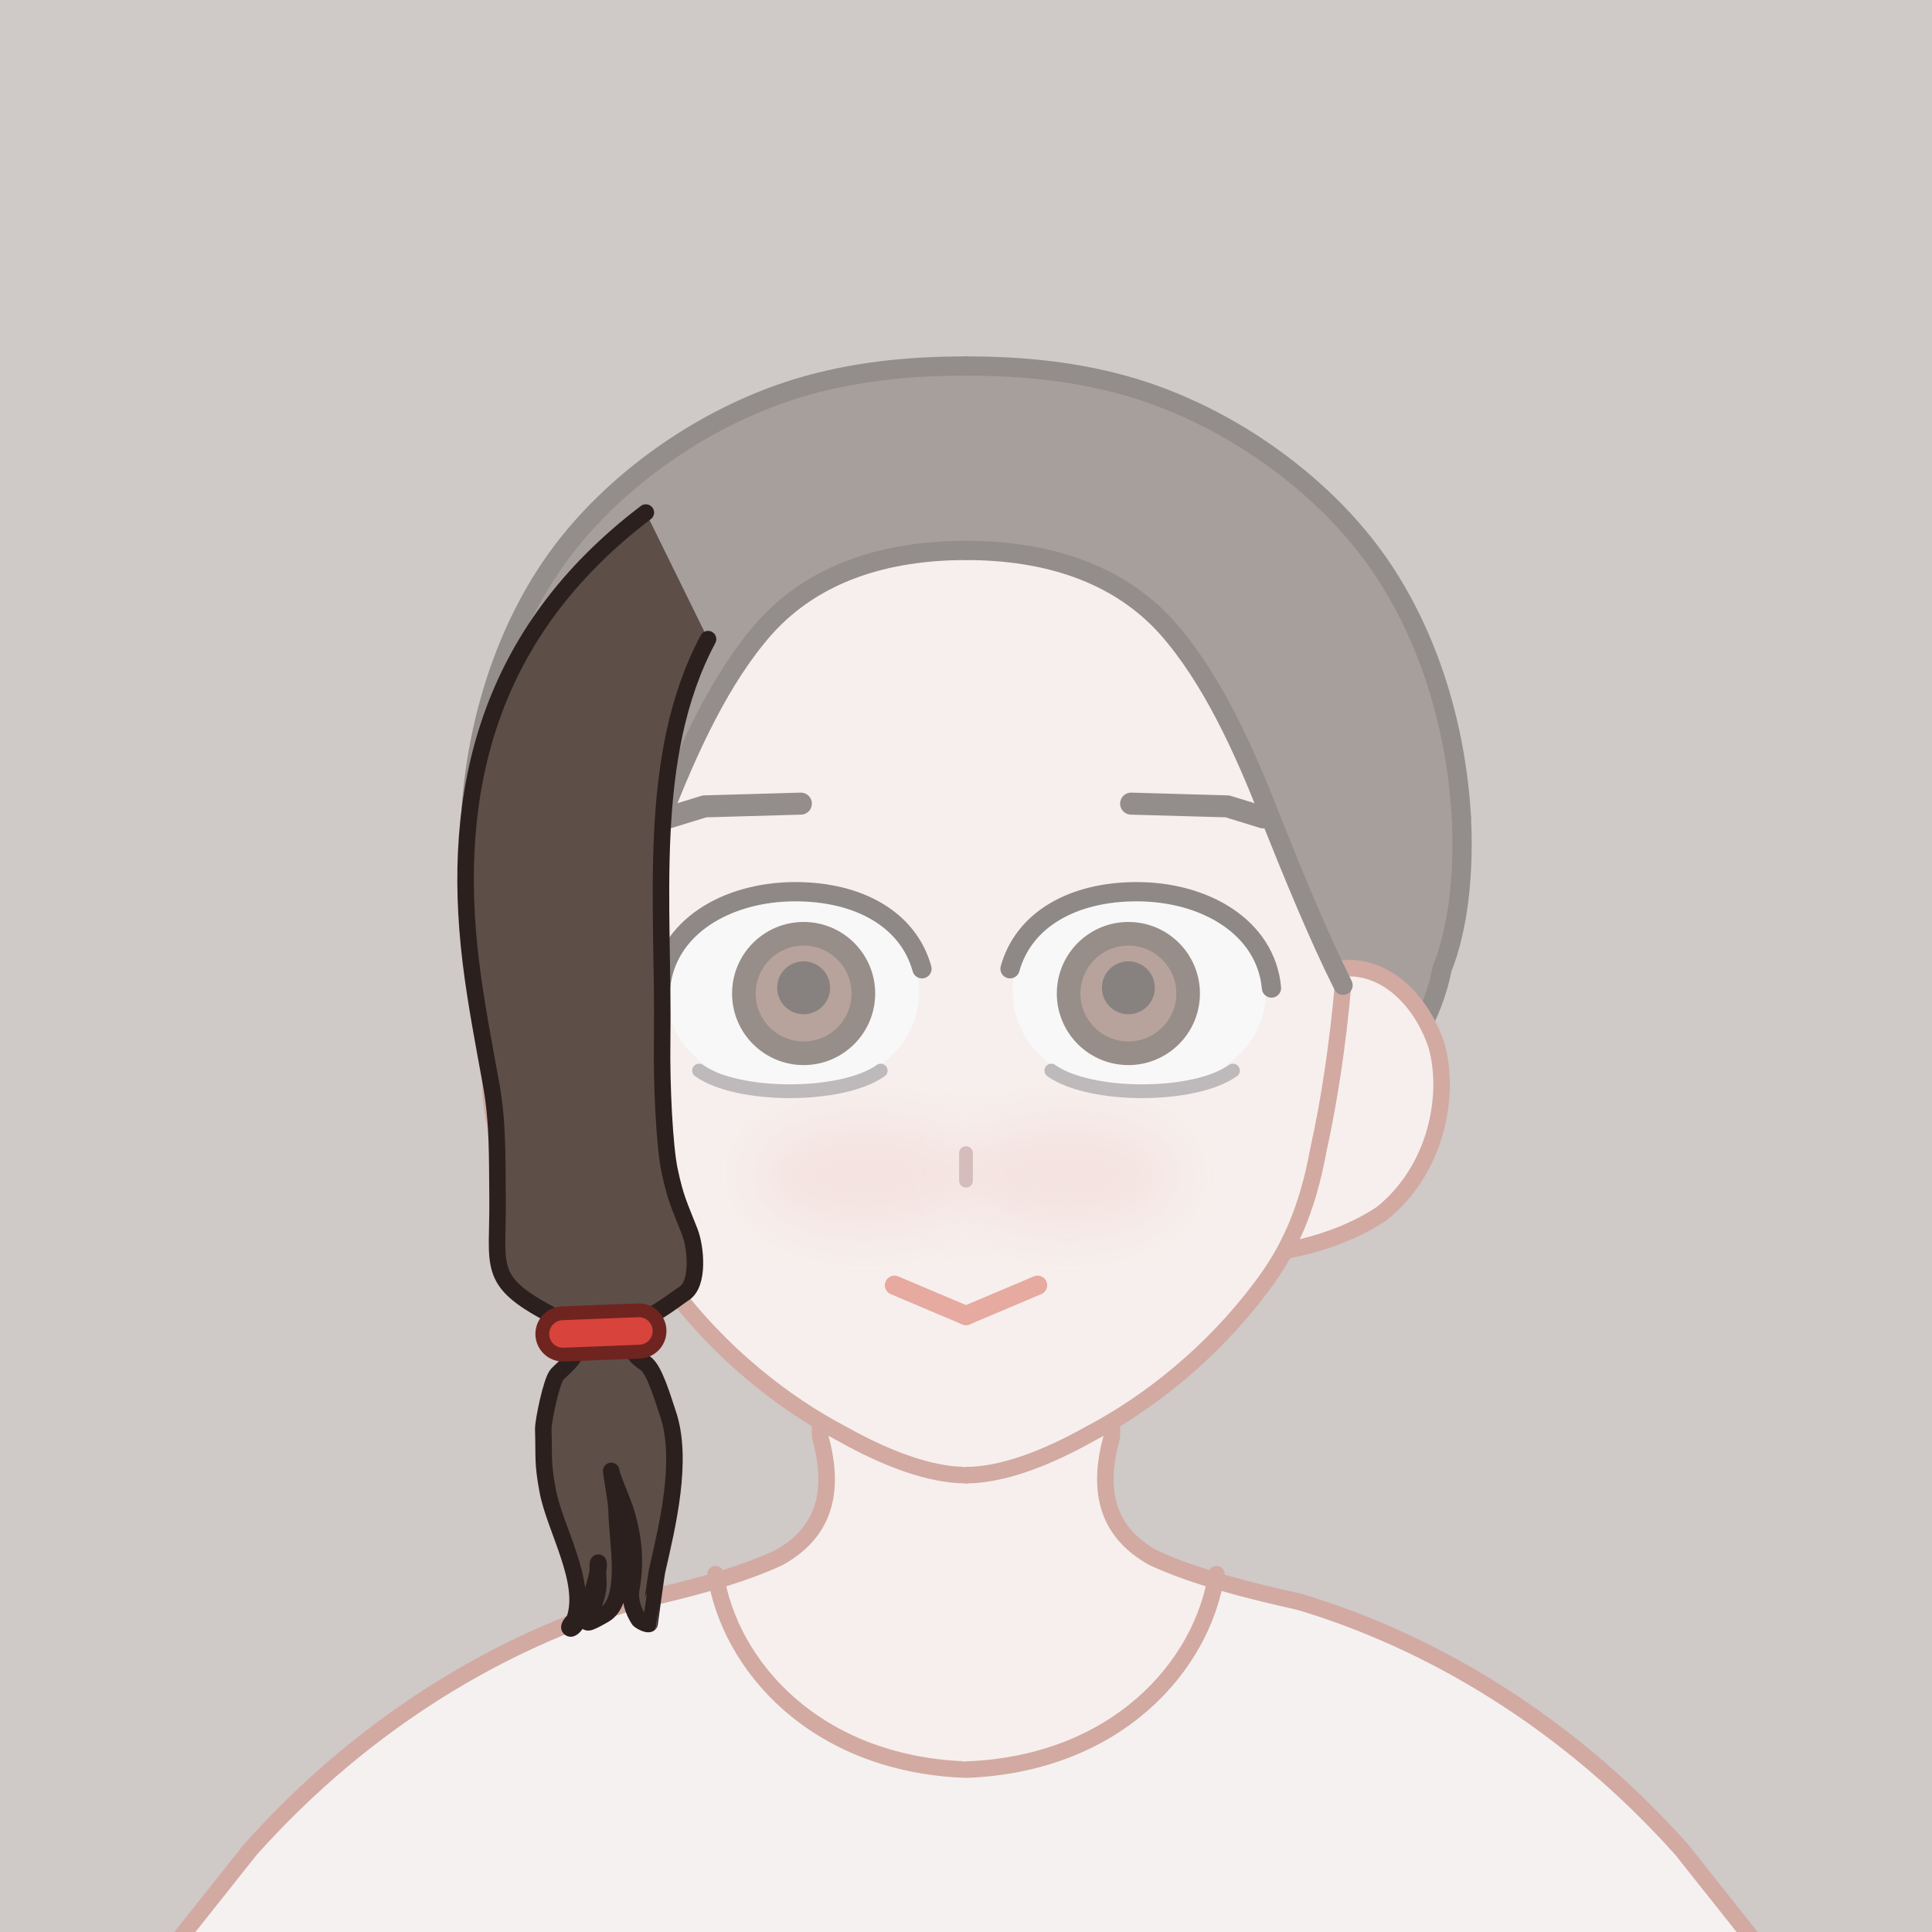
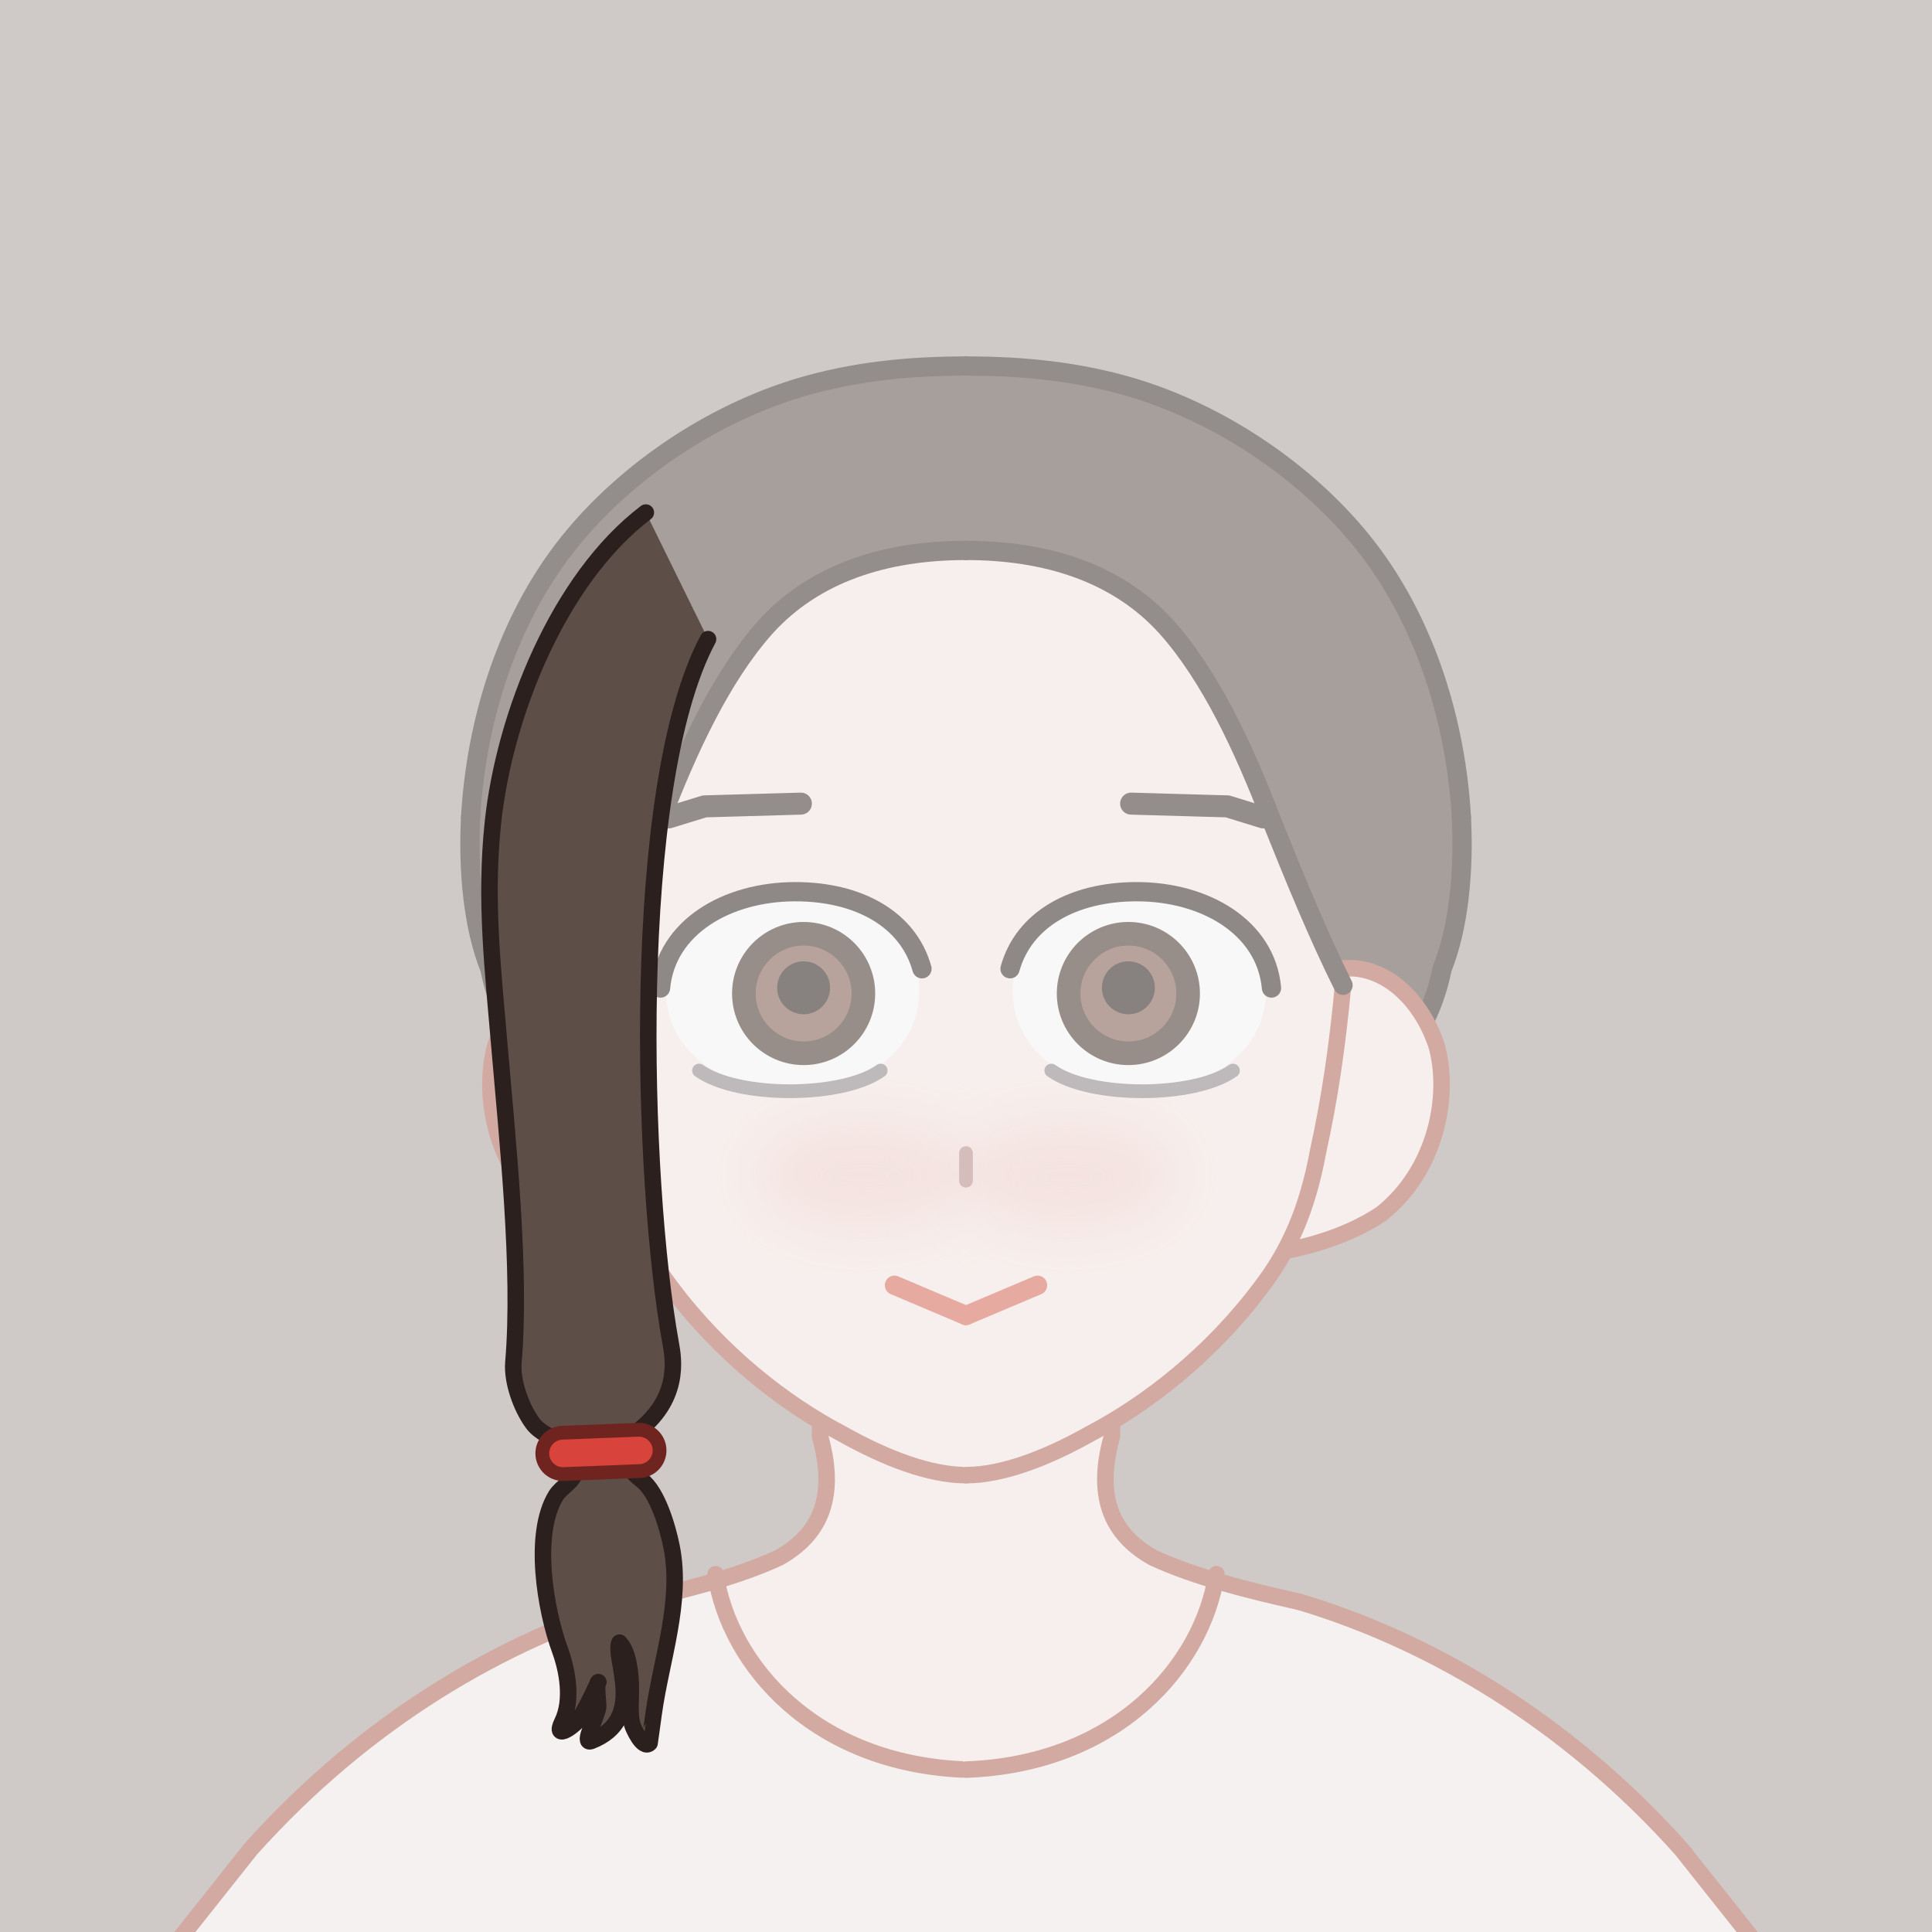
<svg xmlns="http://www.w3.org/2000/svg" width="702" height="702" viewBox="0 0 702 702">
  <defs>
-     <clipPath id="clip-path-5">
+     <clipPath id="clip-path-1">
      <path d="M242 389.2 L386 389.2 L386 464.8 L242 464.8 Z" />
    </clipPath>
    <filter id="filter-1" filterUnits="userSpaceOnUse" x="245" y="377" width="138" height="100" color-interpolation-filters="sRGB">
      <feGaussianBlur in="SourceGraphic" stdDeviation="9" color-interpolation-filters="linearRGB" />
    </filter>
-     <clipPath id="clip-path-6">
+     <clipPath id="clip-path-2">
      <path d="M460 389.2 L316 389.2 L316 464.8 L460 464.8 Z" />
    </clipPath>
    <filter id="filter-2" filterUnits="userSpaceOnUse" x="319" y="377" width="138" height="100" color-interpolation-filters="sRGB">
      <feGaussianBlur in="SourceGraphic" stdDeviation="9" color-interpolation-filters="linearRGB" />
    </filter>
-     <clipPath id="clip-path-7">
+     <clipPath id="clip-path-3">
      <path d="M242 360 C242 338 262 326 288 326 C314 326 334 338 334 360 C334 382 314 396 288 396 C262 396 242 382 242 360 Z" />
    </clipPath>
-     <clipPath id="clip-path-8">
+     <clipPath id="clip-path-4">
      <path d="M460 360 C460 338 440 326 414 326 C388 326 368 338 368 360 C368 382 388 396 414 396 C440 396 460 382 460 360 Z" />
    </clipPath>
  </defs>
  <g id="_ref">
    <g opacity="0.5">
      <rect x="0" y="0" width="702" height="702" fill="#ada19f" />
      <g data-layer="body">
        <g>
          <path d="M260 573 L230 582 C183 596 133 625 91 672 L60 712 L352 712 L352 643 C296 641 265 605 260 573 Z" fill="#f9f2f1" />
          <path d="M296 490 L298 522 C303 540 301 556 283 566 L260 573 C265 605 296 641 352 643 L352 490 Z" fill="#fdeeea" />
          <path d="M230 582 C183 596 133 625 91 672 L64 706" fill="none" stroke="#b46352" stroke-width="6" stroke-linecap="round" stroke-linejoin="round" />
          <path d="M296 500 C298 510 298 516 298 522 C303 540 301 556 283 566 C268 573 248 578 230 582" fill="none" stroke="#b46352" stroke-width="6" stroke-linecap="round" stroke-linejoin="round" />
          <path d="M260 572 C265 605 296 641 351 643" fill="none" stroke="#b46352" stroke-width="6" stroke-linecap="round" stroke-linejoin="round" />
        </g>
        <g>
          <path d="M442 573 L472 582 C519 596 569 625 611 672 L642 712 L350 712 L350 643 C406 641 437 605 442 573 Z" fill="#f9f2f1" />
          <path d="M406 490 L404 522 C399 540 401 556 419 566 L442 573 C437 605 406 641 350 643 L350 490 Z" fill="#fdeeea" />
          <path d="M472 582 C519 596 569 625 611 672 L638 706" fill="none" stroke="#b46352" stroke-width="6" stroke-linecap="round" stroke-linejoin="round" />
          <path d="M406 500 C404 510 404 516 404 522 C399 540 401 556 419 566 C434 573 454 578 472 582" fill="none" stroke="#b46352" stroke-width="6" stroke-linecap="round" stroke-linejoin="round" />
          <path d="M442 572 C437 605 406 641 351 643" fill="none" stroke="#b46352" stroke-width="6" stroke-linecap="round" stroke-linejoin="round" />
        </g>
      </g>
      <g data-layer="hairBase">
        <g>
          <path d="M352 133 L351 133 C330 133 310 135 290 141 C254 152 222 176 203 202 C184 228 173 262 171 297 C170 317 172 337 178 352 C180 362 184 372 190 380 L198 386 L352 386 Z" fill="#5d4e48" />
          <path d="M351 133 C330 133 310 135 290 141 C254 152 222 176 203 202 C184 228 173 262 171 297" fill="none" stroke="#352a27" stroke-width="7" stroke-linecap="round" stroke-linejoin="round" />
          <path d="M171 297 C170 317 172 337 178 352 C180 362 184 372 190 380" fill="none" stroke="#352a27" stroke-width="7" stroke-linecap="round" stroke-linejoin="round" />
        </g>
        <g>
          <path d="M350 133 L351 133 C372 133 392 135 412 141 C448 152 480 176 499 202 C518 228 529 262 531 297 C532 317 530 337 524 352 C522 362 518 372 512 380 L504 386 L350 386 Z" fill="#5d4e48" />
          <path d="M351 133 C372 133 392 135 412 141 C448 152 480 176 499 202 C518 228 529 262 531 297" fill="none" stroke="#352a27" stroke-width="7" stroke-linecap="round" stroke-linejoin="round" />
          <path d="M531 297 C532 317 530 337 524 352 C522 362 518 372 512 380" fill="none" stroke="#352a27" stroke-width="7" stroke-linecap="round" stroke-linejoin="round" />
        </g>
      </g>
      <g data-layer="ear">
        <g>
          <path d="M215 352 C200 350 186 362 180 380 C175 398 180 425 200 441 C212 449 226 453 238 455 L225 380 Z" fill="#fdeeea" />
          <path d="M215 352 C200 350 186 362 180 380 C175 398 180 425 200 441 C212 449 226 453 238 455" fill="none" stroke="#b46352" stroke-width="6" stroke-linecap="round" stroke-linejoin="round" />
        </g>
        <g>
          <path d="M487 352 C502 350 516 362 522 380 C527 398 522 425 502 441 C490 449 476 453 464 455 L477 380 Z" fill="#fdeeea" />
          <path d="M487 352 C502 350 516 362 522 380 C527 398 522 425 502 441 C490 449 476 453 464 455" fill="none" stroke="#b46352" stroke-width="6" stroke-linecap="round" stroke-linejoin="round" />
        </g>
      </g>
      <g data-layer="face">
        <g>
          <path d="M352 200 L351 200 C322 200 296 208 278 228 C262 246 250 272 240 298 C232 318 223 340 214 358 C216 380 219 400 223 418 C227 440 234 455 244 468 C262 492 285 510 306 521 C322 530 338 536 351 536 L352 536 Z" fill="#fdeeea" />
          <path d="M214 358 C216 380 219 400 223 418 C227 440 234 455 244 468 C262 492 285 510 306 521 C322 530 338 536 351 536" fill="none" stroke="#b46352" stroke-width="6" stroke-linecap="round" stroke-linejoin="round" />
        </g>
        <g>
          <path d="M350 200 L351 200 C380 200 406 208 424 228 C440 246 452 272 462 298 C470 318 479 340 488 358 C486 380 483 400 479 418 C475 440 468 455 458 468 C440 492 417 510 396 521 C380 530 364 536 351 536 L350 536 Z" fill="#fdeeea" />
          <path d="M488 358 C486 380 483 400 479 418 C475 440 468 455 458 468 C440 492 417 510 396 521 C380 530 364 536 351 536" fill="none" stroke="#b46352" stroke-width="6" stroke-linecap="round" stroke-linejoin="round" />
        </g>
      </g>
      <g data-layer="makeup">
-         <g clip-path="url(#clip-path-5)">
+         <g clip-path="url(#clip-path-1)">
          <g filter="url(#filter-1)">
            <ellipse cx="314" cy="427" rx="40" ry="21" fill="#f3bfb8" opacity="0.5" />
          </g>
        </g>
-         <g clip-path="url(#clip-path-6)">
+         <g clip-path="url(#clip-path-2)">
          <g filter="url(#filter-2)">
            <ellipse cx="388" cy="427" rx="40" ry="21" fill="#f3bfb8" opacity="0.5" />
          </g>
        </g>
      </g>
      <g data-layer="mouth">
        <line x1="325" y1="467" x2="351" y2="478" fill="none" stroke="#dc6450" stroke-width="7" stroke-linecap="round" stroke-linejoin="round" />
        <line x1="377" y1="467" x2="351" y2="478" fill="none" stroke="#dc6450" stroke-width="7" stroke-linecap="round" stroke-linejoin="round" />
        <line x1="351" y1="419" x2="351" y2="429" fill="none" stroke="#b98a88" stroke-width="5" stroke-linecap="round" />
      </g>
      <g data-layer="eye">
        <path d="M242 360 C242 338 262 326 288 326 C314 326 334 338 334 360 C334 382 314 396 288 396 C262 396 242 382 242 360 Z" fill="#ffffff" />
-         <g clip-path="url(#clip-path-7)">
+         <g clip-path="url(#clip-path-3)">
          <g>
            <circle cx="292" cy="361" r="26" fill="#3e2a22" />
            <circle cx="292" cy="361" r="17.42" fill="#7e5647" />
            <circle cx="292" cy="358.92" r="9.62" fill="#1e1410" />
          </g>
        </g>
        <g>
          <path d="M254 389 C268 399 306 399 320 389" fill="none" stroke="#8b8284" stroke-width="5" stroke-linecap="round" />
          <path d="M240 359 C242 337 264 324 289 324 C312 324 330 334 335 352" fill="none" stroke="#2b201d" stroke-width="7" stroke-linecap="round" stroke-linejoin="round" />
        </g>
        <g>
          <path d="M460 360 C460 338 440 326 414 326 C388 326 368 338 368 360 C368 382 388 396 414 396 C440 396 460 382 460 360 Z" fill="#ffffff" />
-           <g clip-path="url(#clip-path-8)">
+           <g clip-path="url(#clip-path-4)">
            <g>
              <circle cx="410" cy="361" r="26" fill="#3e2a22" />
              <circle cx="410" cy="361" r="17.42" fill="#7e5647" />
              <circle cx="410" cy="358.92" r="9.62" fill="#1e1410" />
            </g>
          </g>
          <g>
            <path d="M448 389 C434 399 396 399 382 389" fill="none" stroke="#8b8284" stroke-width="5" stroke-linecap="round" />
            <path d="M462 359 C460 337 438 324 413 324 C390 324 372 334 367 352" fill="none" stroke="#2b201d" stroke-width="7" stroke-linecap="round" stroke-linejoin="round" />
          </g>
        </g>
      </g>
      <g data-layer="hairLine">
        <path d="M351 200 C322 200 296 208 278 228 C262 246 250 272 240 298 C232 318 223 340 214 358" fill="none" stroke="#352a27" stroke-width="7" stroke-linecap="round" stroke-linejoin="round" />
        <path d="M351 200 C380 200 406 208 424 228 C440 246 452 272 462 298 C470 318 479 340 488 358" fill="none" stroke="#352a27" stroke-width="7" stroke-linecap="round" stroke-linejoin="round" />
      </g>
      <g data-layer="brow">
        <polyline points="243,297 256,293 291,292" fill="none" stroke="#352a27" stroke-width="8" stroke-linecap="round" stroke-linejoin="round" />
        <polyline points="459,297 446,293 411,292" fill="none" stroke="#352a27" stroke-width="8" stroke-linecap="round" stroke-linejoin="round" />
      </g>
    </g>
  </g>
  <g id="half">
-     <path d="M234.667 186.237 C177.117 229.928 163.557 287.559 171.062 349.382 C172.886 364.411 175.867 379.736 178.446 393.961 C180.96 407.826 180.635 420.955 180.789 435.163 C181.063 460.364 176.551 465.137 199.811 477.509 C205.027 480.284 202.74 477.267 207.748 482.122 C209.011 483.347 211.595 486.174 208.915 487.143 C208.962 488.228 208.803 489.355 208.495 490.53 C210.455 492.625 204.363 497.281 202.413 499.427 C200.369 501.677 197.309 516.558 197.399 519.367 C197.727 529.649 197.05 531.236 199.004 541.683 C201.575 555.43 213.461 574.581 208.796 588.284 C208.62 588.802 206.064 591.08 207.143 591.665 C208.618 592.466 212.51 584.833 213.418 583.33 C214.618 581.343 218.205 569.37 217.414 567.788 C216.92 568.035 217.403 573.945 217.42 574.871 C217.618 585.557 206.62 594.127 219.556 586.706 C228.822 581.391 224.081 558.756 224.081 549.49 C224.081 545.835 222.009 535.104 222.081 534.455 C221.946 535.533 226.36 545.918 227.014 547.906 C230.163 557.474 231.249 567.19 229.414 577.122 C228.675 581.126 230.039 585.297 232.081 588.455 C232.43 588.994 235.426 590.631 236.021 589.965 C236.081 589.898 238.381 572.425 238.797 570.599 C242.382 554.845 248.506 530.218 242.606 513.359 C241.172 509.264 237.859 497.432 234.43 495.32 C228.744 491.818 224.797 483.49 232.029 480.953 C235.46 479.899 230.629 478.763 234.729 478.476 C237.581 478.277 247.422 470.663 248.414 470.08 C254.098 466.744 252.865 453.31 250.657 447.634 C246.836 437.81 245.535 435.796 243.298 425.298 C241.491 416.818 240.346 394.505 240.594 378.368 C241.353 329.144 234.399 275.071 257.271 232.232" fill="#5d4e48" stroke="#2b201d" stroke-width="6" stroke-linecap="round" stroke-linejoin="round" />
-     <line x1="204.563" y1="484.695" x2="232.137" y2="483.616" fill="none" stroke="#6f2420" stroke-width="20.038" stroke-linecap="round" />
-     <line x1="204.563" y1="484.695" x2="232.137" y2="483.616" fill="none" stroke="#d8433b" stroke-width="10.019" stroke-linecap="round" />
+     <path d="M234.667 186.237 C202.879 210.37 183.195 260.098 179.097 298.963 C176.132 327.086 179.128 352.471 181.492 380.347 C184.372 414.314 189.429 461.363 186.551 495.01 C185.97 501.797 189.254 511.285 193.529 517.123 C198.39 523.762 210.939 524.01 209.416 533.647 C208.646 538.516 204.083 540.028 201.972 543.478 C193.43 557.435 198.176 585.052 203.463 599.525 C206.252 607.159 208.118 617.913 204.296 625.688 C200.723 632.957 209.379 626.741 211.09 623.699 C212.588 621.033 214.188 618.155 217.414 611.192 C216.383 611.707 217.467 618.927 217.334 620.25 C216.984 623.746 211.169 634.01 214.829 632.59 C235.082 624.729 222.688 602.655 225.081 596.859 C225.041 597.177 228.188 598.655 229.083 609.781 C229.603 616.246 228.403 621.785 229.772 626.762 C230.04 627.736 233.543 635.774 236.021 633.369 C236.054 633.337 237.402 623.427 237.505 622.685 C240.233 603.021 247.993 581.993 244.04 562.087 C242.625 554.966 238.932 542.266 233.242 537.904 C224.839 531.462 223.807 523.158 230.464 520.994 C247.532 508.716 244.667 493.437 243.728 488.259 C233.057 429.38 228.609 285.915 257.271 232.232" fill="#5d4e48" stroke="#2b201d" stroke-width="6" stroke-linecap="round" stroke-linejoin="round" />
+     <line x1="204.563" y1="528.099" x2="232.137" y2="527.02" fill="none" stroke="#6f2420" stroke-width="20.038" stroke-linecap="round" />
+     <line x1="204.563" y1="528.099" x2="232.137" y2="527.02" fill="none" stroke="#d8433b" stroke-width="10.019" stroke-linecap="round" />
  </g>
</svg>
